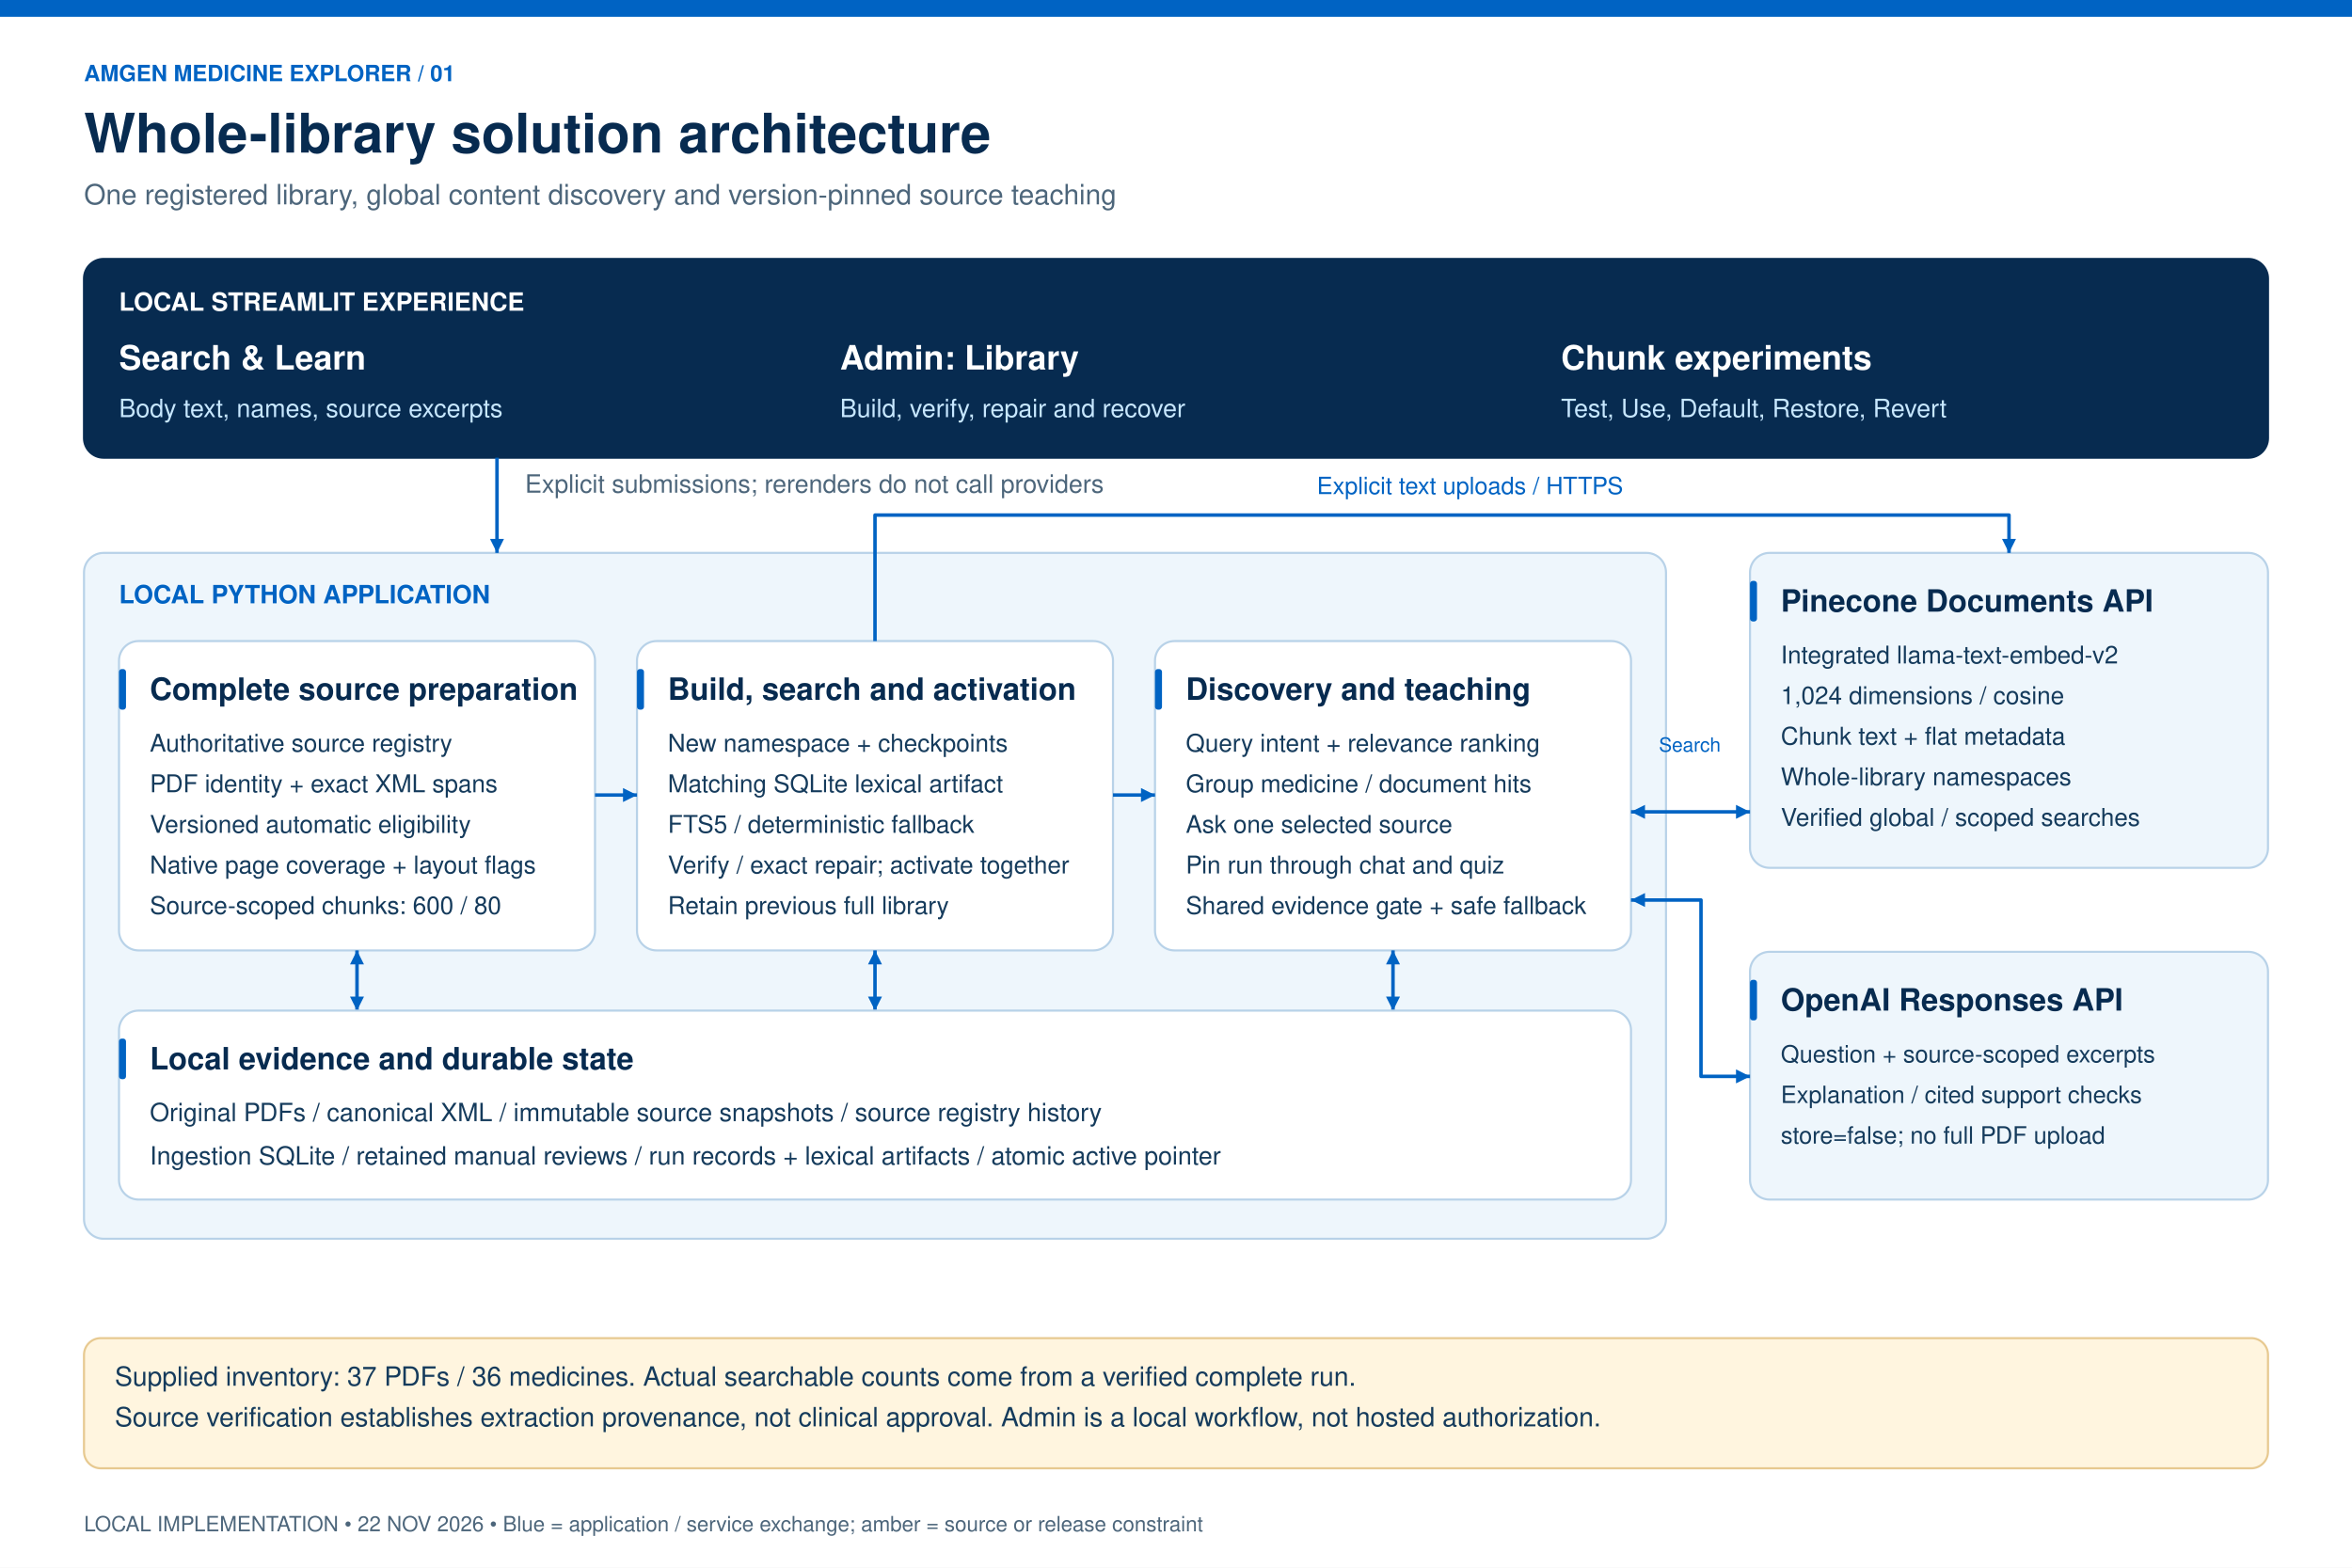
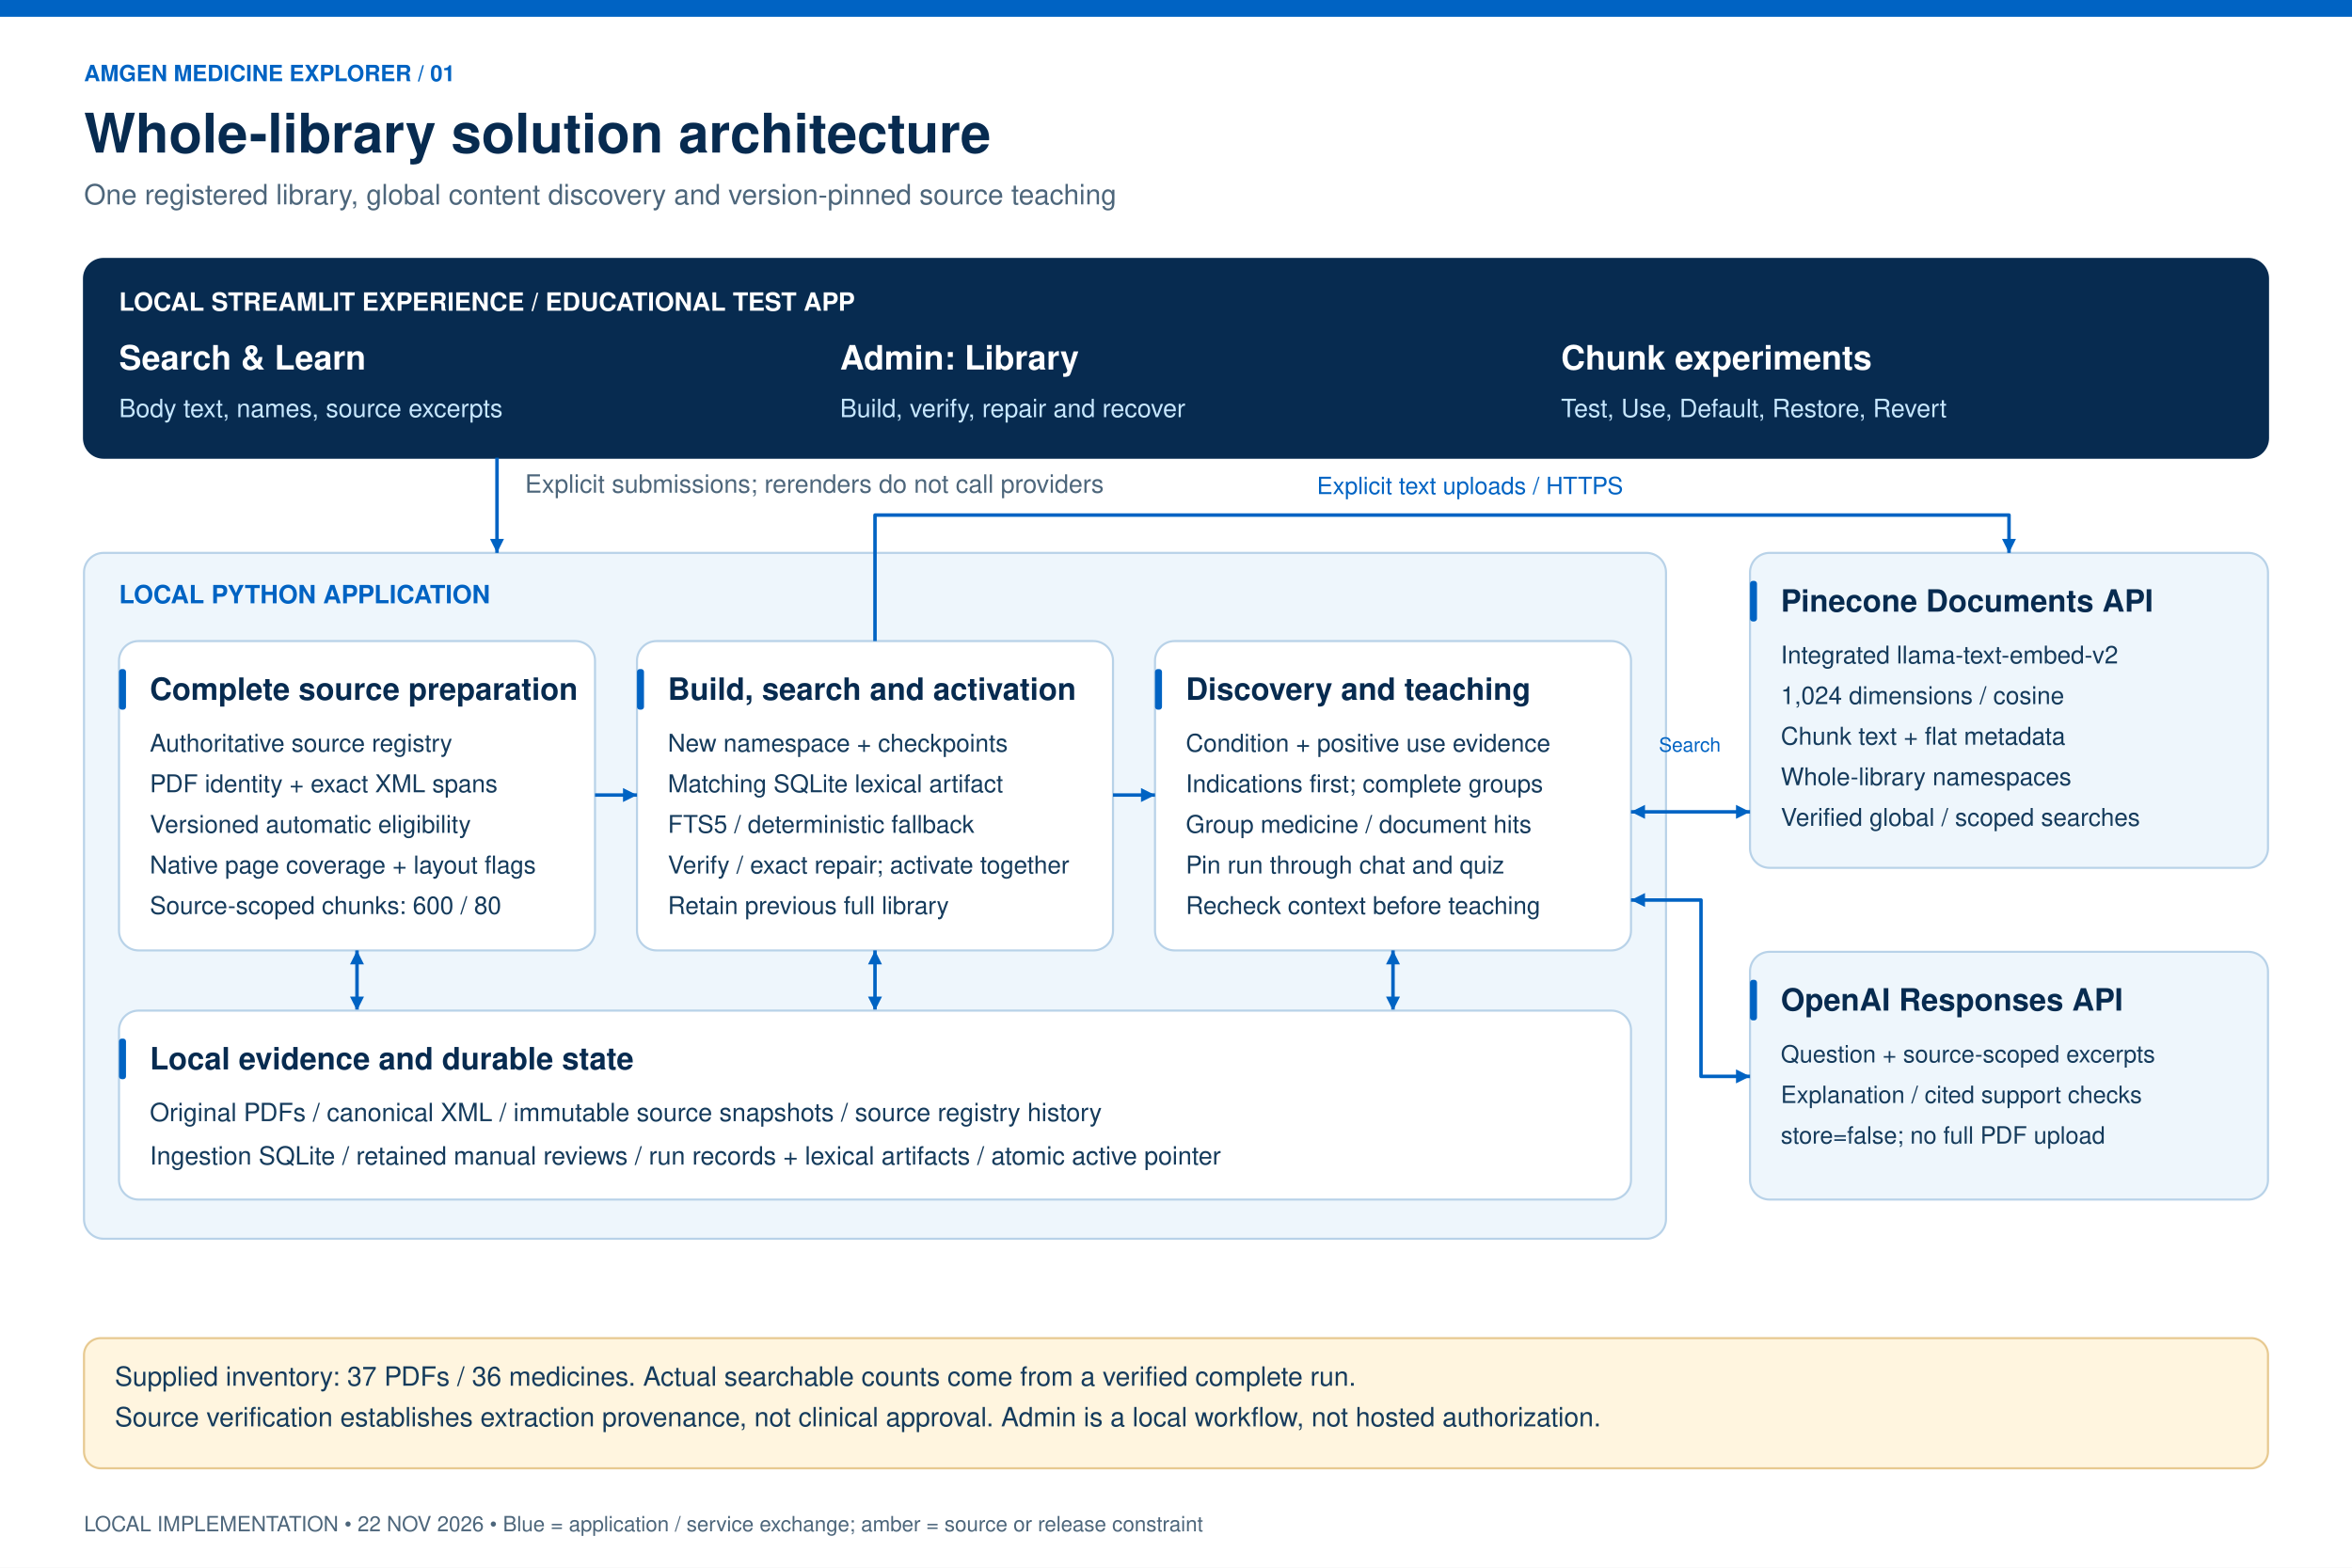
<svg xmlns="http://www.w3.org/2000/svg" width="1680" height="1120" viewBox="0 0 1680 1120" role="img" aria-labelledby="title desc">
  <defs>
    <marker id="arrow" markerWidth="9" markerHeight="9" refX="8" refY="4.5" orient="auto-start-reverse" markerUnits="userSpaceOnUse">
      <path d="M 0 0 L 9 4.5 L 0 9 z" fill="#0063C3" />
    </marker>
  </defs>
  <style>text { font-family: Helvetica, Arial, sans-serif; } .body { font-size: 19px; } </style>
  <rect width="1680" height="1120" fill="#FFFFFF" />
  <rect width="1680" height="12" fill="#0063C3" />
  <text x="60" y="58" font-family="Helvetica, Arial, sans-serif" font-size="16" fill="#0063C3" font-weight="700" text-anchor="start">AMGEN MEDICINE EXPLORER  /  01</text>
  <text x="60" y="109" font-family="Helvetica, Arial, sans-serif" font-size="39" fill="#072B50" font-weight="700" text-anchor="start">Whole-library solution architecture</text>
  <text x="60" y="146" font-family="Helvetica, Arial, sans-serif" font-size="20" fill="#4D667B" font-weight="400" text-anchor="start">One registered library, global content discovery and version-pinned source teaching</text>
  <rect x="60" y="185" width="1560" height="142" rx="14" fill="#072B50" stroke="#072B50" stroke-width="1.5" />
-   <text x="85" y="222" font-family="Helvetica, Arial, sans-serif" font-size="18" fill="#FFFFFF" font-weight="700" text-anchor="start">LOCAL STREAMLIT EXPERIENCE</text>
+   <text x="85" y="222" font-family="Helvetica, Arial, sans-serif" font-size="18" fill="#FFFFFF" font-weight="700" text-anchor="start">LOCAL STREAMLIT EXPERIENCE  /  EDUCATIONAL TEST APP</text>
  <text x="85" y="264" font-family="Helvetica, Arial, sans-serif" font-size="24" fill="#FFFFFF" font-weight="700" text-anchor="start">Search &amp; Learn</text>
  <text x="85" y="298" font-family="Helvetica, Arial, sans-serif" font-size="18" fill="#C7E7FF" font-weight="400" text-anchor="start">Body text, names, source excerpts</text>
  <text x="600" y="264" font-family="Helvetica, Arial, sans-serif" font-size="24" fill="#FFFFFF" font-weight="700" text-anchor="start">Admin: Library</text>
  <text x="600" y="298" font-family="Helvetica, Arial, sans-serif" font-size="18" fill="#C7E7FF" font-weight="400" text-anchor="start">Build, verify, repair and recover</text>
  <text x="1115" y="264" font-family="Helvetica, Arial, sans-serif" font-size="24" fill="#FFFFFF" font-weight="700" text-anchor="start">Chunk experiments</text>
  <text x="1115" y="298" font-family="Helvetica, Arial, sans-serif" font-size="18" fill="#C7E7FF" font-weight="400" text-anchor="start">Test, Use, Default, Restore, Revert</text>
  <rect x="60" y="395" width="1130" height="490" rx="14" fill="#EEF6FC" stroke="#B8D2E8" stroke-width="1.5" />
  <text x="85" y="431" font-family="Helvetica, Arial, sans-serif" font-size="18" fill="#0063C3" font-weight="700" text-anchor="start">LOCAL PYTHON APPLICATION</text>
  <path d="M 355 327 L 355 395" fill="none" stroke="#0063C3" stroke-width="2.5" stroke-linejoin="round" />
  <polygon points="355,395 350.0,385.0 360.0,385.0" fill="#0063C3" />
  <text x="375" y="352" font-family="Helvetica, Arial, sans-serif" font-size="18" fill="#4D667B" font-weight="400" text-anchor="start">Explicit submissions; rerenders do not call providers</text>
  <rect x="85" y="458" width="340" height="221" rx="14" fill="#FFFFFF" stroke="#B8D2E8" stroke-width="1.5" />
  <rect x="85" y="478" width="5" height="29" rx="2" fill="#0063C3" />
  <text x="107" y="500" font-family="Helvetica, Arial, sans-serif" font-size="22" fill="#072B50" font-weight="700" text-anchor="start">Complete source preparation</text>
  <text x="107" y="537" font-family="Helvetica, Arial, sans-serif" font-size="17.5" fill="#153B5C" font-weight="400" text-anchor="start">Authoritative source registry</text>
  <text x="107" y="566" font-family="Helvetica, Arial, sans-serif" font-size="17.5" fill="#153B5C" font-weight="400" text-anchor="start">PDF identity + exact XML spans</text>
  <text x="107" y="595" font-family="Helvetica, Arial, sans-serif" font-size="17.5" fill="#153B5C" font-weight="400" text-anchor="start">Versioned automatic eligibility</text>
  <text x="107" y="624" font-family="Helvetica, Arial, sans-serif" font-size="17.5" fill="#153B5C" font-weight="400" text-anchor="start">Native page coverage + layout flags</text>
  <text x="107" y="653" font-family="Helvetica, Arial, sans-serif" font-size="17.5" fill="#153B5C" font-weight="400" text-anchor="start">Source-scoped chunks: 600 / 80</text>
  <rect x="455" y="458" width="340" height="221" rx="14" fill="#FFFFFF" stroke="#B8D2E8" stroke-width="1.5" />
  <rect x="455" y="478" width="5" height="29" rx="2" fill="#0063C3" />
  <text x="477" y="500" font-family="Helvetica, Arial, sans-serif" font-size="22" fill="#072B50" font-weight="700" text-anchor="start">Build, search and activation</text>
  <text x="477" y="537" font-family="Helvetica, Arial, sans-serif" font-size="17.5" fill="#153B5C" font-weight="400" text-anchor="start">New namespace + checkpoints</text>
  <text x="477" y="566" font-family="Helvetica, Arial, sans-serif" font-size="17.5" fill="#153B5C" font-weight="400" text-anchor="start">Matching SQLite lexical artifact</text>
  <text x="477" y="595" font-family="Helvetica, Arial, sans-serif" font-size="17.5" fill="#153B5C" font-weight="400" text-anchor="start">FTS5 / deterministic fallback</text>
  <text x="477" y="624" font-family="Helvetica, Arial, sans-serif" font-size="17.5" fill="#153B5C" font-weight="400" text-anchor="start">Verify / exact repair; activate together</text>
  <text x="477" y="653" font-family="Helvetica, Arial, sans-serif" font-size="17.5" fill="#153B5C" font-weight="400" text-anchor="start">Retain previous full library</text>
  <rect x="825" y="458" width="340" height="221" rx="14" fill="#FFFFFF" stroke="#B8D2E8" stroke-width="1.5" />
  <rect x="825" y="478" width="5" height="29" rx="2" fill="#0063C3" />
  <text x="847" y="500" font-family="Helvetica, Arial, sans-serif" font-size="22" fill="#072B50" font-weight="700" text-anchor="start">Discovery and teaching</text>
-   <text x="847" y="537" font-family="Helvetica, Arial, sans-serif" font-size="17.5" fill="#153B5C" font-weight="400" text-anchor="start">Query intent + relevance ranking</text>
-   <text x="847" y="566" font-family="Helvetica, Arial, sans-serif" font-size="17.5" fill="#153B5C" font-weight="400" text-anchor="start">Group medicine / document hits</text>
-   <text x="847" y="595" font-family="Helvetica, Arial, sans-serif" font-size="17.5" fill="#153B5C" font-weight="400" text-anchor="start">Ask one selected source</text>
+   <text x="847" y="537" font-family="Helvetica, Arial, sans-serif" font-size="17.5" fill="#153B5C" font-weight="400" text-anchor="start">Condition + positive use evidence</text>
+   <text x="847" y="566" font-family="Helvetica, Arial, sans-serif" font-size="17.5" fill="#153B5C" font-weight="400" text-anchor="start">Indications first; complete groups</text>
+   <text x="847" y="595" font-family="Helvetica, Arial, sans-serif" font-size="17.5" fill="#153B5C" font-weight="400" text-anchor="start">Group medicine / document hits</text>
  <text x="847" y="624" font-family="Helvetica, Arial, sans-serif" font-size="17.5" fill="#153B5C" font-weight="400" text-anchor="start">Pin run through chat and quiz</text>
-   <text x="847" y="653" font-family="Helvetica, Arial, sans-serif" font-size="17.5" fill="#153B5C" font-weight="400" text-anchor="start">Shared evidence gate + safe fallback</text>
+   <text x="847" y="653" font-family="Helvetica, Arial, sans-serif" font-size="17.5" fill="#153B5C" font-weight="400" text-anchor="start">Recheck context before teaching</text>
  <path d="M 425 568 L 455 568" fill="none" stroke="#0063C3" stroke-width="2.5" stroke-linejoin="round" />
  <polygon points="455,568 445.0,573.0 445.0,563.0" fill="#0063C3" />
  <path d="M 795 568 L 825 568" fill="none" stroke="#0063C3" stroke-width="2.5" stroke-linejoin="round" />
  <polygon points="825,568 815.0,573.0 815.0,563.0" fill="#0063C3" />
  <path d="M 255 679 L 255 722" fill="none" stroke="#0063C3" stroke-width="2.5" stroke-linejoin="round" />
  <polygon points="255,722 250.0,712.0 260.0,712.0" fill="#0063C3" />
  <polygon points="255,679 260.0,689.0 250.0,689.0" fill="#0063C3" />
  <path d="M 625 679 L 625 722" fill="none" stroke="#0063C3" stroke-width="2.5" stroke-linejoin="round" />
  <polygon points="625,722 620.0,712.0 630.0,712.0" fill="#0063C3" />
  <polygon points="625,679 630.0,689.0 620.0,689.0" fill="#0063C3" />
  <path d="M 995 679 L 995 722" fill="none" stroke="#0063C3" stroke-width="2.5" stroke-linejoin="round" />
  <polygon points="995,722 990.0,712.0 1000.0,712.0" fill="#0063C3" />
  <polygon points="995,679 1000.0,689.0 990.0,689.0" fill="#0063C3" />
  <rect x="85" y="722" width="1080" height="135" rx="14" fill="#FFFFFF" stroke="#B8D2E8" stroke-width="1.5" />
  <rect x="85" y="742" width="5" height="29" rx="2" fill="#0063C3" />
  <text x="107" y="764" font-family="Helvetica, Arial, sans-serif" font-size="22" fill="#072B50" font-weight="700" text-anchor="start">Local evidence and durable state</text>
  <text x="107" y="801" font-family="Helvetica, Arial, sans-serif" font-size="18" fill="#153B5C" font-weight="400" text-anchor="start">Original PDFs / canonical XML / immutable source snapshots / source registry history</text>
  <text x="107" y="832" font-family="Helvetica, Arial, sans-serif" font-size="18" fill="#153B5C" font-weight="400" text-anchor="start">Ingestion SQLite / retained manual reviews / run records + lexical artifacts / atomic active pointer</text>
  <rect x="1250" y="395" width="370" height="225" rx="14" fill="#EEF6FC" stroke="#B8D2E8" stroke-width="1.5" />
  <rect x="1250" y="415" width="5" height="29" rx="2" fill="#0063C3" />
  <text x="1272" y="437" font-family="Helvetica, Arial, sans-serif" font-size="22" fill="#072B50" font-weight="700" text-anchor="start">Pinecone Documents API</text>
  <text x="1272" y="474" font-family="Helvetica, Arial, sans-serif" font-size="17.5" fill="#153B5C" font-weight="400" text-anchor="start">Integrated llama-text-embed-v2</text>
  <text x="1272" y="503" font-family="Helvetica, Arial, sans-serif" font-size="17.5" fill="#153B5C" font-weight="400" text-anchor="start">1,024 dimensions / cosine</text>
  <text x="1272" y="532" font-family="Helvetica, Arial, sans-serif" font-size="17.5" fill="#153B5C" font-weight="400" text-anchor="start">Chunk text + flat metadata</text>
  <text x="1272" y="561" font-family="Helvetica, Arial, sans-serif" font-size="17.5" fill="#153B5C" font-weight="400" text-anchor="start">Whole-library namespaces</text>
  <text x="1272" y="590" font-family="Helvetica, Arial, sans-serif" font-size="17.5" fill="#153B5C" font-weight="400" text-anchor="start">Verified global / scoped searches</text>
  <path d="M 625 458 L 625 368 L 1435 368 L 1435 395" fill="none" stroke="#0063C3" stroke-width="2.5" stroke-linejoin="round" />
  <polygon points="1435,395 1430.0,385.0 1440.0,385.0" fill="#0063C3" />
  <text x="1050" y="353" font-family="Helvetica, Arial, sans-serif" font-size="17" fill="#0063C3" font-weight="400" text-anchor="middle">Explicit text uploads / HTTPS</text>
  <path d="M 1165 580 L 1250 580" fill="none" stroke="#0063C3" stroke-width="2.5" stroke-linejoin="round" />
  <polygon points="1250,580 1240.0,585.0 1240.0,575.0" fill="#0063C3" />
  <polygon points="1165,580 1175.0,575.0 1175.0,585.0" fill="#0063C3" />
  <text x="1207" y="537" font-family="Helvetica, Arial, sans-serif" font-size="14" fill="#0063C3" font-weight="400" text-anchor="middle">Search</text>
  <rect x="1250" y="680" width="370" height="177" rx="14" fill="#EEF6FC" stroke="#B8D2E8" stroke-width="1.5" />
  <rect x="1250" y="700" width="5" height="29" rx="2" fill="#0063C3" />
  <text x="1272" y="722" font-family="Helvetica, Arial, sans-serif" font-size="22" fill="#072B50" font-weight="700" text-anchor="start">OpenAI Responses API</text>
  <text x="1272" y="759" font-family="Helvetica, Arial, sans-serif" font-size="17" fill="#153B5C" font-weight="400" text-anchor="start">Question + source-scoped excerpts</text>
  <text x="1272" y="788" font-family="Helvetica, Arial, sans-serif" font-size="17" fill="#153B5C" font-weight="400" text-anchor="start">Explanation / cited support checks</text>
  <text x="1272" y="817" font-family="Helvetica, Arial, sans-serif" font-size="17" fill="#153B5C" font-weight="400" text-anchor="start">store=false; no full PDF upload</text>
  <path d="M 1165 643 L 1215 643 L 1215 769 L 1250 769" fill="none" stroke="#0063C3" stroke-width="2.5" stroke-linejoin="round" />
  <polygon points="1250,769 1240.0,774.0 1240.0,764.0" fill="#0063C3" />
  <polygon points="1165,643 1175.0,638.0 1175.0,648.0" fill="#0063C3" />
  <rect x="60" y="956" width="1560" height="93" rx="12" fill="#FFF5DF" stroke="#E7C990" stroke-width="1.5" />
  <text x="82" y="990" font-family="Helvetica, Arial, sans-serif" font-size="19" fill="#153B5C" font-weight="400" text-anchor="start">Supplied inventory: 37 PDFs / 36 medicines. Actual searchable counts come from a verified complete run.</text>
  <text x="82" y="1019" font-family="Helvetica, Arial, sans-serif" font-size="19" fill="#153B5C" font-weight="400" text-anchor="start">Source verification establishes extraction provenance, not clinical approval. Admin is a local workflow, not hosted authorization.</text>
  <text x="60" y="1094" font-family="Helvetica, Arial, sans-serif" font-size="15" fill="#4D667B" font-weight="400" text-anchor="start">LOCAL IMPLEMENTATION  •  22 NOV 2026  •  Blue = application / service exchange; amber = source or release constraint</text>
</svg>
